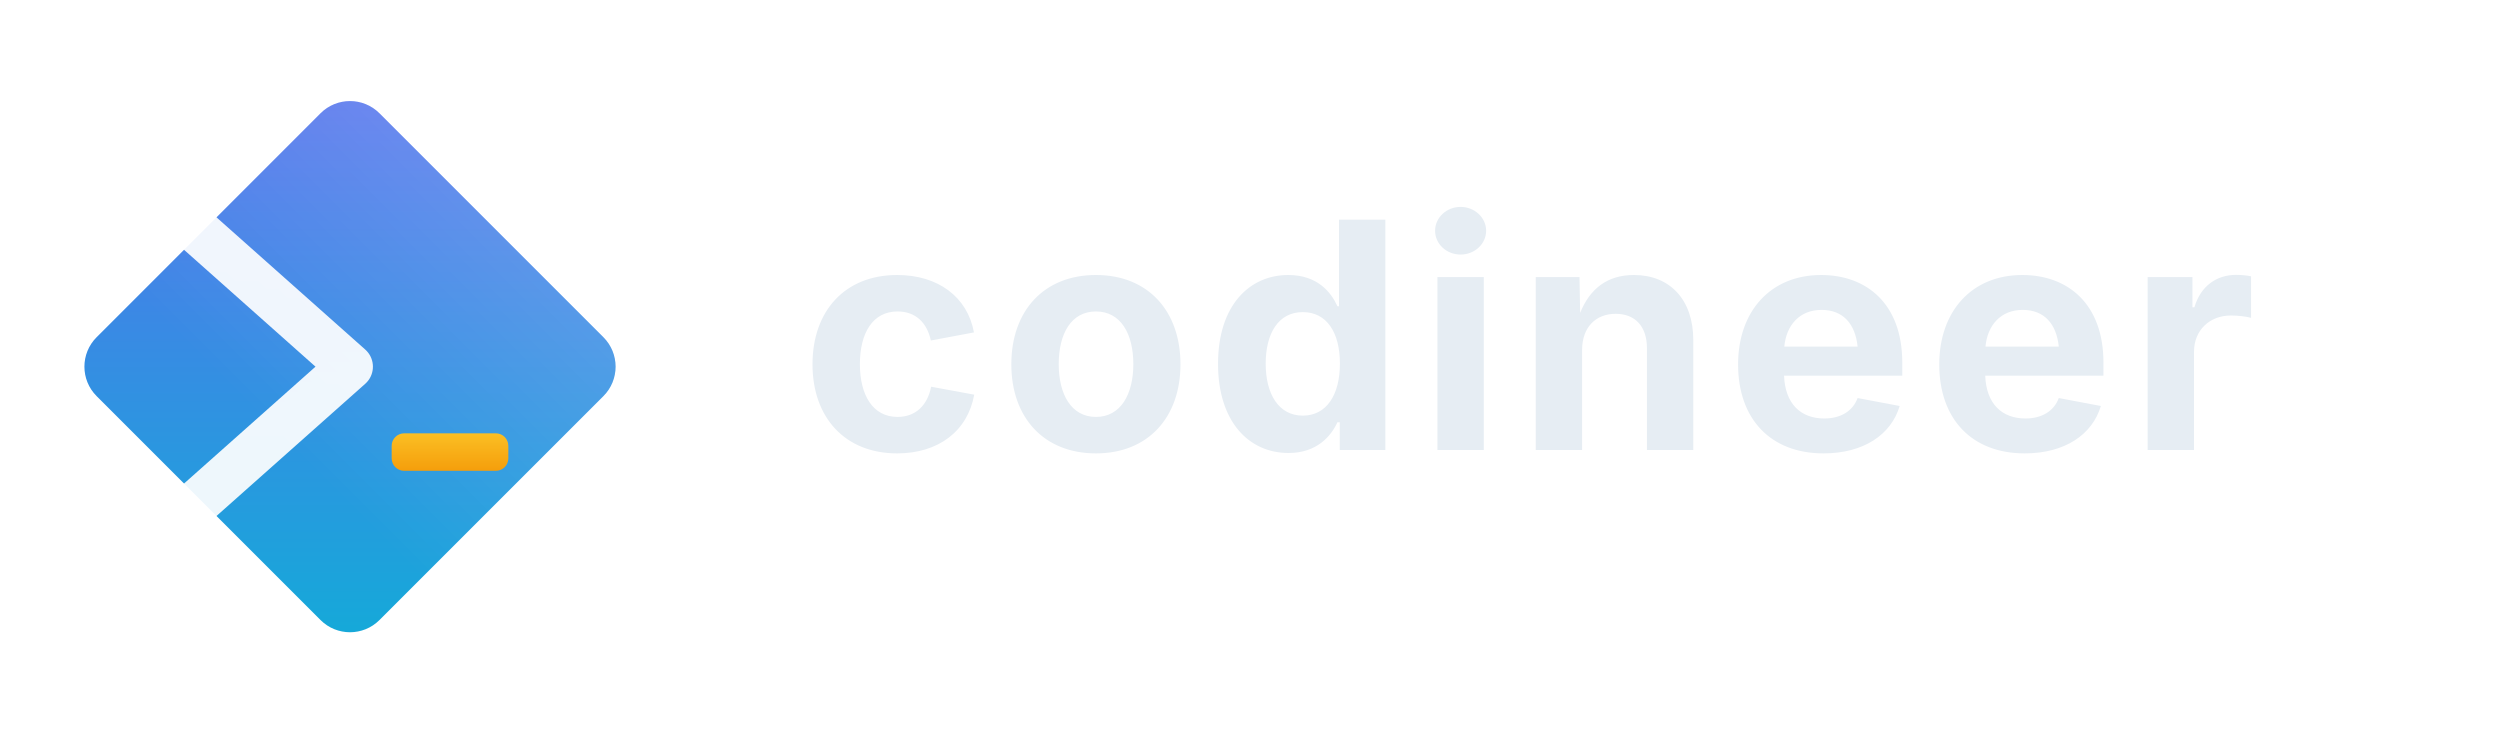
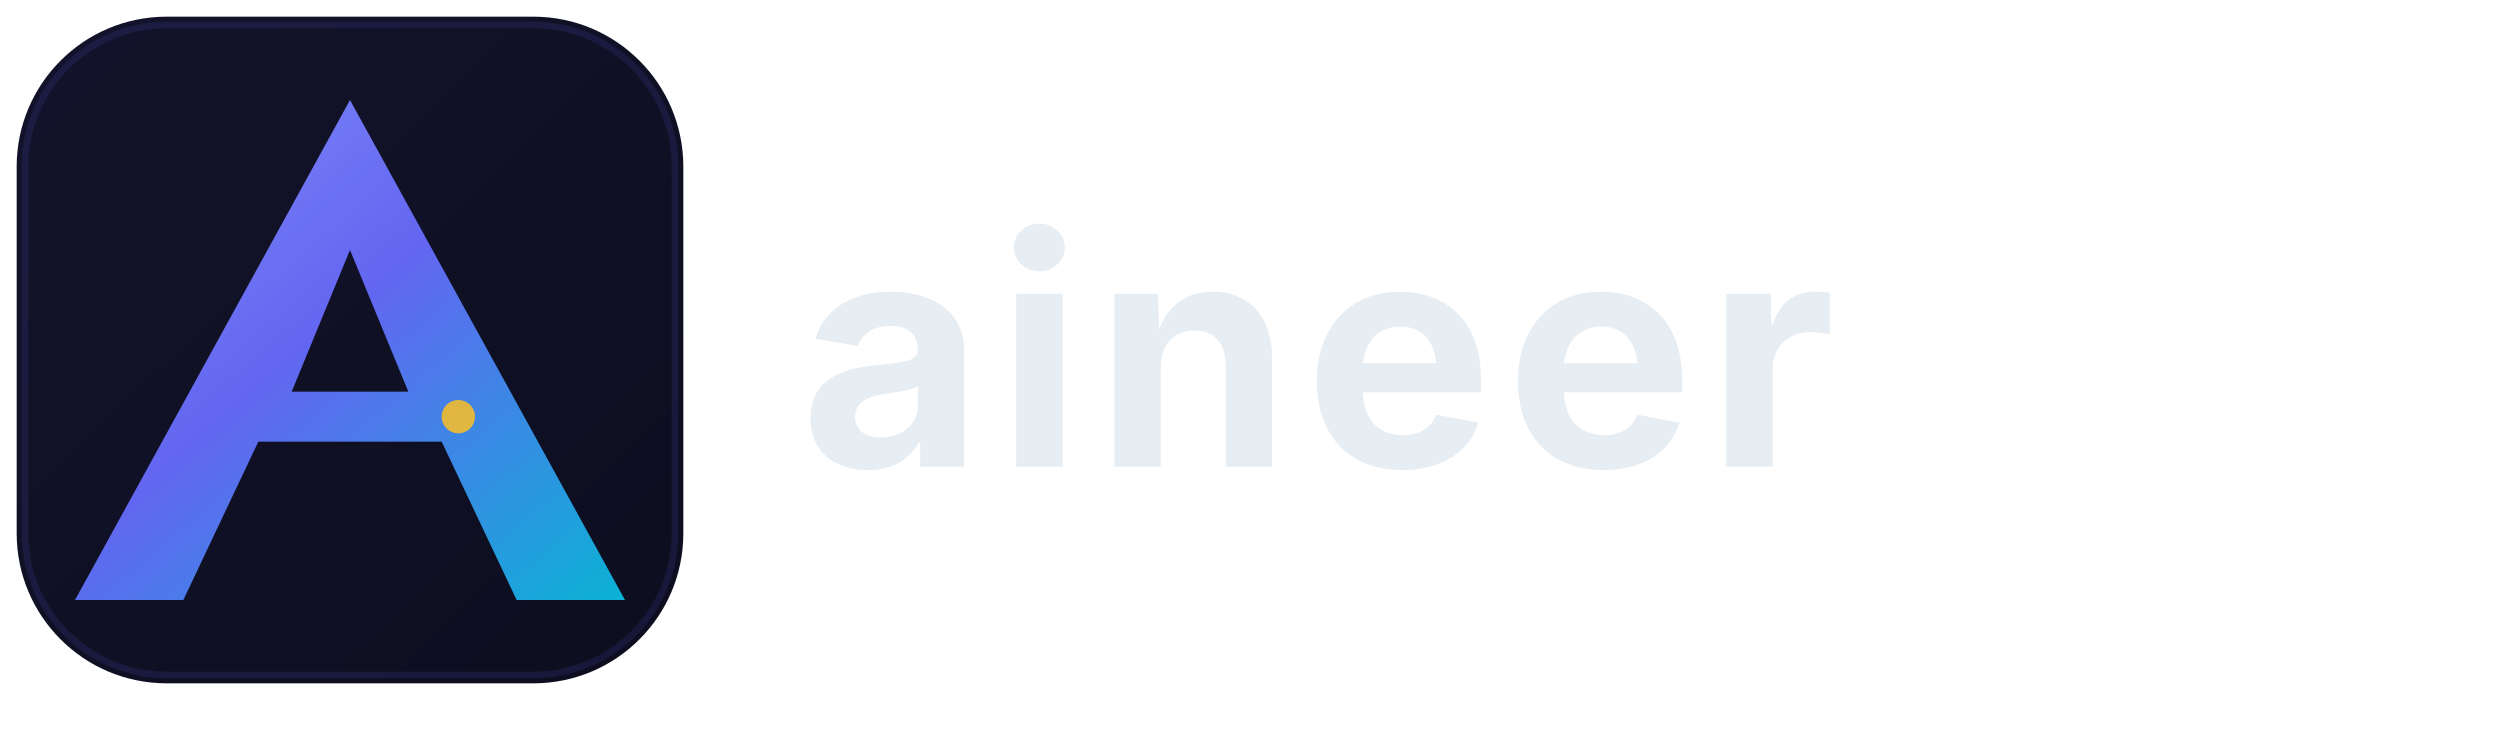
- <svg xmlns="http://www.w3.org/2000/svg" viewBox="0 0 300 88" fill="none">
+ <svg xmlns="http://www.w3.org/2000/svg" viewBox="0 0 300 88">
  <defs>
-     <linearGradient id="gem" x1="8" y1="10" x2="76" y2="78" gradientUnits="userSpaceOnUse">
-       <stop offset="0%" stop-color="#6366F1" />
+     <linearGradient id="a-grad" x1="12" y1="8" x2="72" y2="78" gradientUnits="userSpaceOnUse">
+       <stop offset="0%" stop-color="#818CF8" />
+       <stop offset="45%" stop-color="#6366F1" />
      <stop offset="100%" stop-color="#06B6D4" />
    </linearGradient>
-     <linearGradient id="gem-shine" x1="42" y1="10" x2="42" y2="56" gradientUnits="userSpaceOnUse">
-       <stop offset="0%" stop-color="rgba(255,255,255,0.18)" />
-       <stop offset="100%" stop-color="rgba(255,255,255,0)" />
-     </linearGradient>
-     <linearGradient id="amber" x1="0" y1="0" x2="0" y2="1">
-       <stop offset="0%" stop-color="#FBBF24" />
-       <stop offset="100%" stop-color="#F59E0B" />
+     <linearGradient id="bg-grad" x1="0" y1="0" x2="84" y2="88" gradientUnits="userSpaceOnUse">
+       <stop offset="0%" stop-color="#13132B" />
+       <stop offset="100%" stop-color="#0D0D1F" />
    </linearGradient>
  </defs>
-   <rect x="18" y="20" width="48" height="48" rx="5" ry="5" transform="rotate(45, 42, 44)" fill="url(#gem)" />
-   <rect x="18" y="20" width="48" height="48" rx="5" ry="5" transform="rotate(45, 42, 44)" fill="url(#gem-shine)" />
-   <path d="M 24 28 L 42 44 L 24 60" stroke="rgba(255,255,255,0.92)" stroke-width="5.5" stroke-linecap="round" stroke-linejoin="round" fill="none" />
-   <rect x="47" y="52" width="14" height="4.5" rx="1.5" fill="url(#amber)" />
-   <text x="96" y="54" fill="#E6EDF3" font-family="'Inter', 'Segoe UI', 'Helvetica Neue', Arial, sans-serif" font-size="38" font-weight="700" letter-spacing="1.5">
-     codineer
+   <rect x="2" y="2" width="80" height="80" rx="18" fill="url(#bg-grad)" />
+   <rect x="3" y="3" width="78" height="78" rx="17" fill="none" stroke="rgba(99,102,241,0.12)" stroke-width="0.8" />
+   <path d="     M 42 12 L 75 72 L 62 72 L 53 53 L 31 53 L 22 72 L 9 72 Z     M 42 30 L 35 47 L 49 47 Z   " fill="url(#a-grad)" fill-rule="evenodd" />
+   <circle cx="55" cy="50" r="2" fill="#FBBF24" opacity="0.85">
+     <animate attributeName="opacity" values="0.85;0.15;0.85" dur="1.2s" repeatCount="indefinite" />
+   </circle>
+   <text x="96" y="56" fill="#E6EDF3" font-family="'Inter', 'Segoe UI', 'Helvetica Neue', Arial, sans-serif" font-size="38" font-weight="700" letter-spacing="1.5">
+     aineer
  </text>
</svg>
